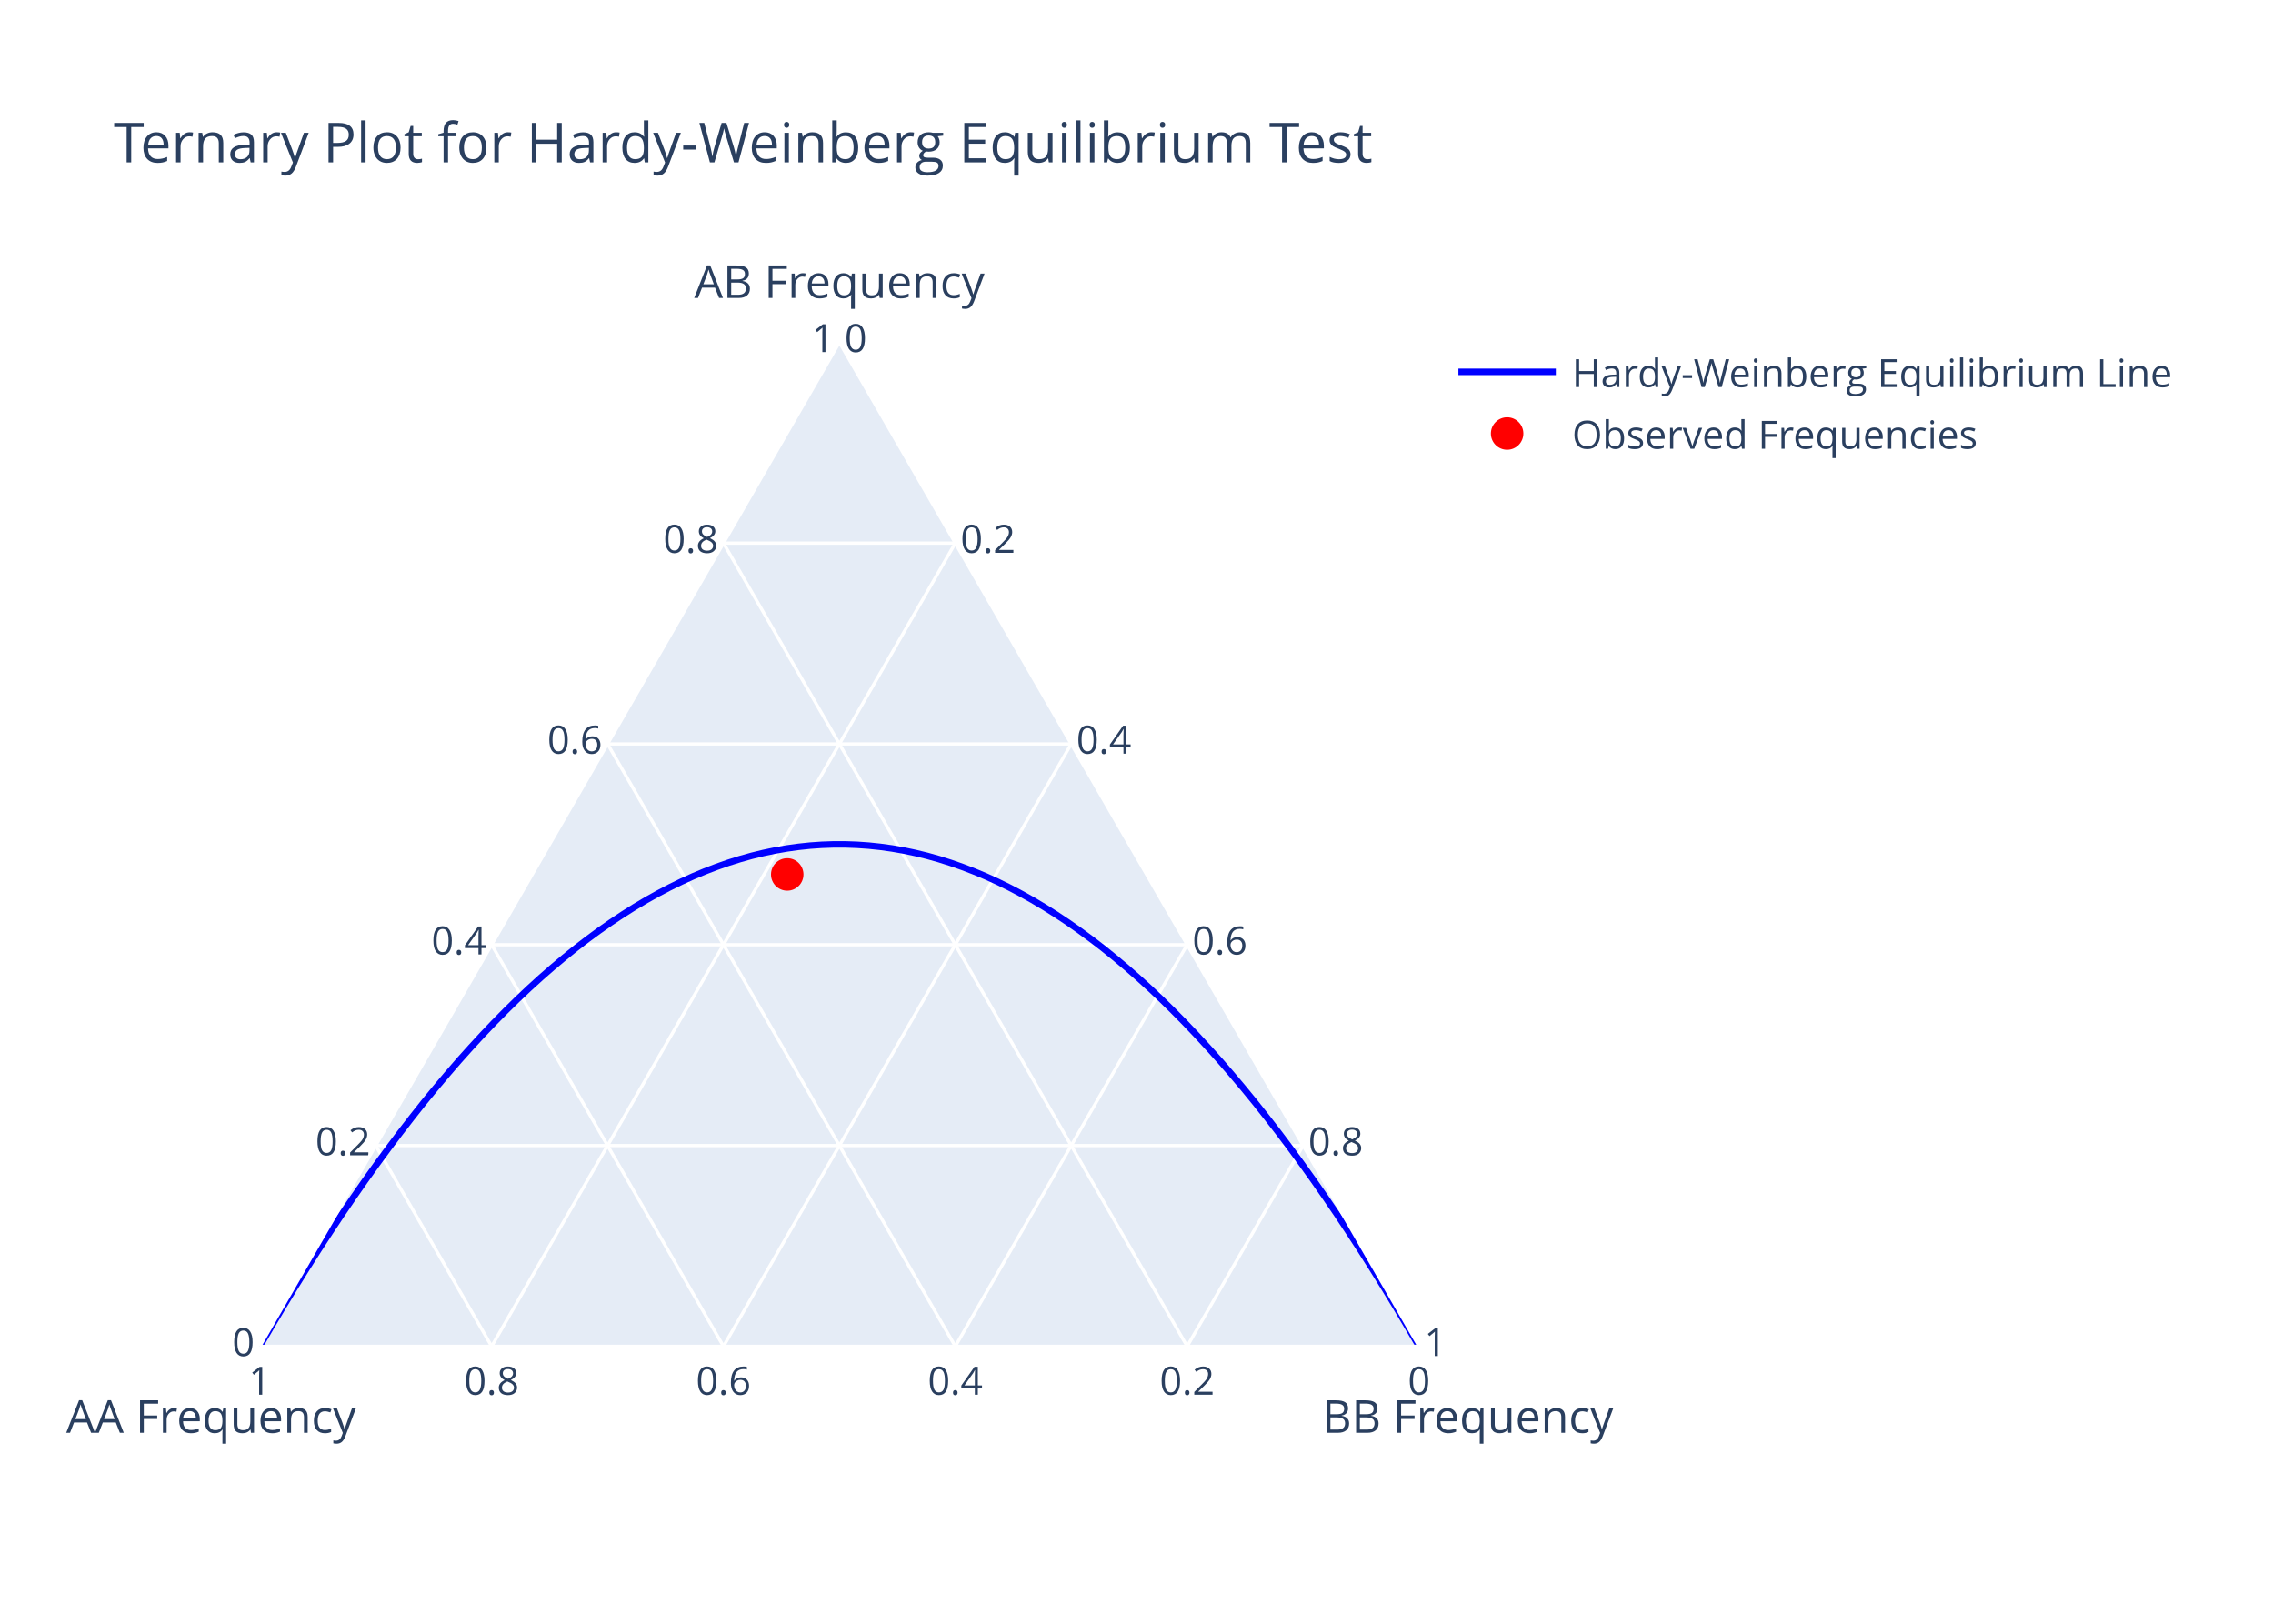
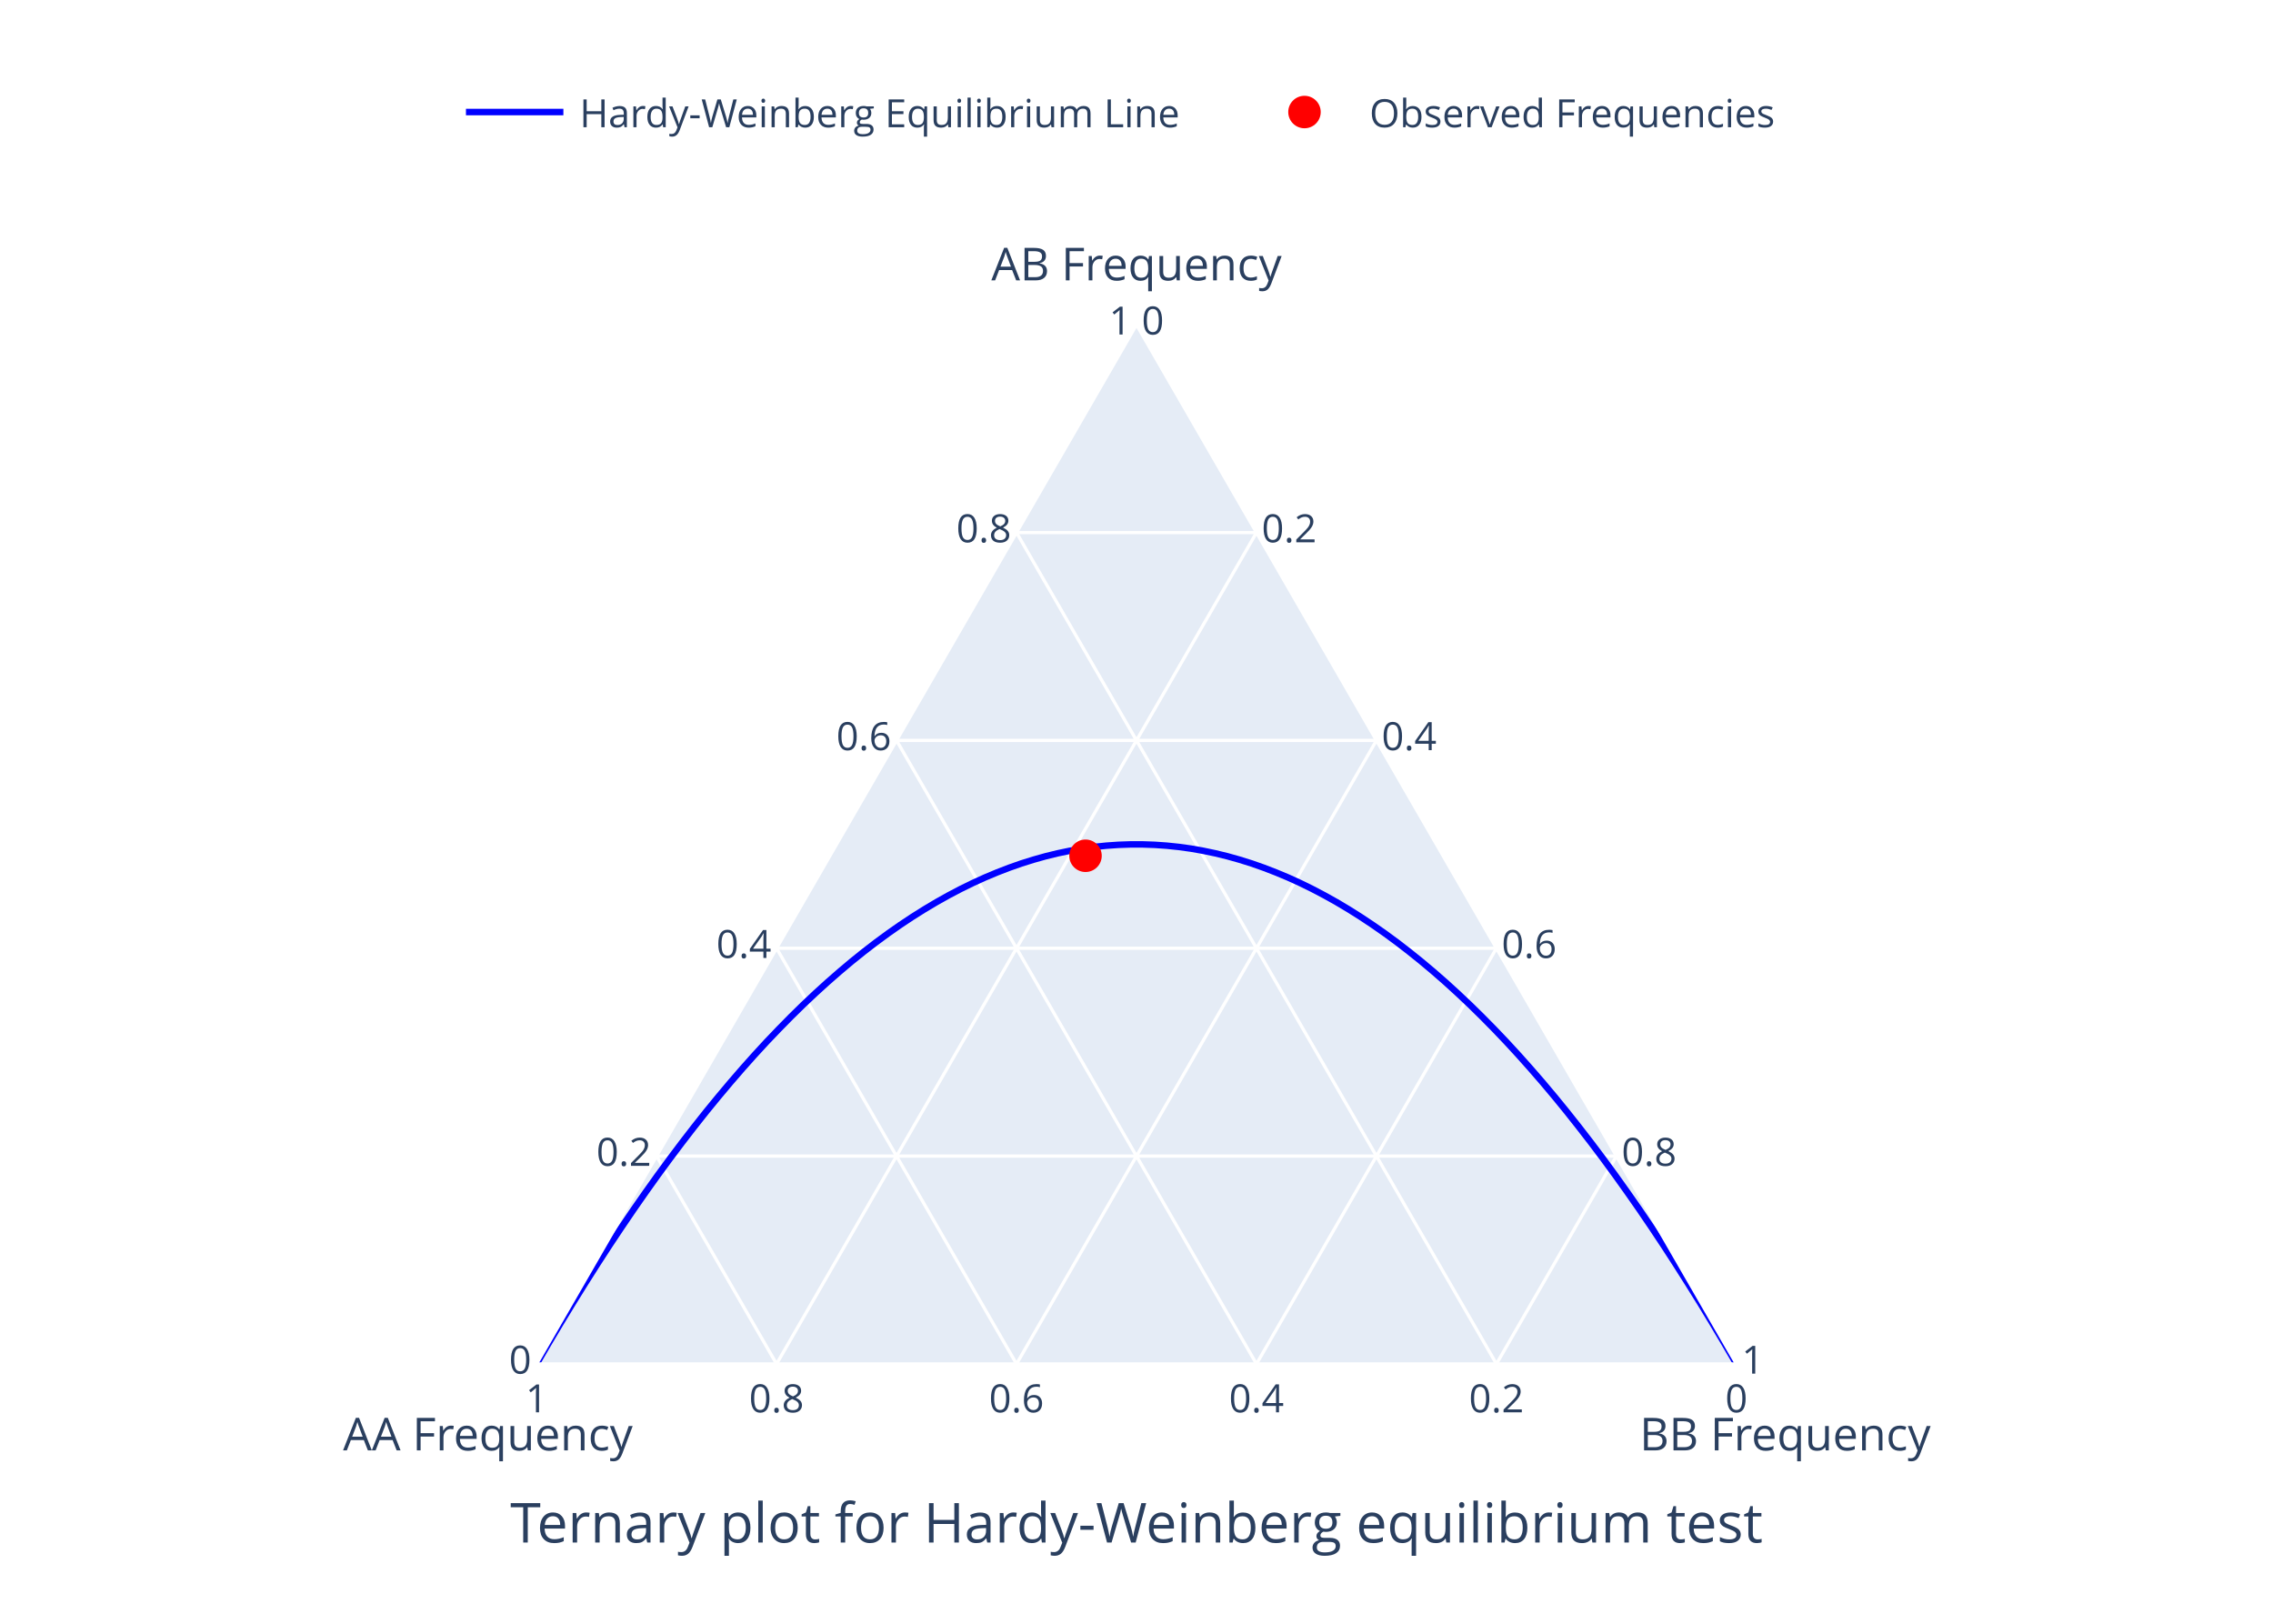
<svg xmlns="http://www.w3.org/2000/svg" class="main-svg" width="700" height="500" style="" viewBox="0 0 700 500">
  <rect x="0" y="0" width="700" height="500" style="fill: rgb(255, 255, 255); fill-opacity: 1;" />
-   <defs id="defs-e99b9e">
+   <defs id="defs-3e9df8">
    <g class="clips">
-       <clipPath id="clipe99b9eternary">
-         <path d="M80,414.586h357l-178.5,-309.171Z" />
+       <clipPath id="clip3e9df8ternary">
+         <path d="M165.248,420h369.504l-184.752,-320Z" />
      </clipPath>
-       <clipPath id="clip-relativee99b9eternary">
-         <path d="M0,309.171h357l-178.5,-309.171Z" />
+       <clipPath id="clip-relative3e9df8ternary">
+         <path d="M0,320h369.504l-184.752,-320Z" />
      </clipPath>
    </g>
    <g class="gradients" />
    <g class="patterns" />
  </defs>
  <g class="bglayer" />
  <g class="layer-below">
    <g class="imagelayer" />
    <g class="shapelayer" />
  </g>
  <g class="cartesianlayer" />
  <g class="polarlayer" />
  <g class="smithlayer" />
  <g class="ternarylayer">
    <g class="ternary">
      <g class="toplevel draglayer" style="cursor: crosshair;" />
      <g class="toplevel plotbg" style="cursor: crosshair;">
-         <path d="M80,414.586h357l-178.5,-309.171Z" style="fill: rgb(229, 236, 246); fill-opacity: 1;" />
-       </g>
-       <g class="toplevel backplot" clip-path="url(#clipe99b9eternary)" style="cursor: crosshair;">
-         <g class="maplayer" transform="translate(80,105.4145)" />
-       </g>
-       <g class="toplevel grids" clip-path="url(#clipe99b9eternary)" style="cursor: crosshair;">
-         <g class="grid agrid" transform="translate(258.5,105.4145)rotate(30)translate(0,-57.58553)">
-           <path class="ygrid" transform="translate(0,343.1855)" d="M0,0l309.171,-178.5" style="stroke: rgb(255, 255, 255); stroke-opacity: 1; stroke-width: 1px;" />
-           <path class="ygrid" transform="translate(0,271.7855)" d="M0,0l309.171,-178.5" style="stroke: rgb(255, 255, 255); stroke-opacity: 1; stroke-width: 1px;" />
-           <path class="ygrid" transform="translate(0,200.3855)" d="M0,0l309.171,-178.5" style="stroke: rgb(255, 255, 255); stroke-opacity: 1; stroke-width: 1px;" />
-           <path class="ygrid" transform="translate(0,128.9855)" d="M0,0l309.171,-178.5" style="stroke: rgb(255, 255, 255); stroke-opacity: 1; stroke-width: 1px;" />
-         </g>
-         <g class="grid bgrid" transform="translate(0,414.5855)">
-           <path class="xgrid" transform="translate(151.4,0)" d="M0,0l-178.5,-309.171" style="stroke: rgb(255, 255, 255); stroke-opacity: 1; stroke-width: 1px;" />
-           <path class="xgrid" transform="translate(222.8,0)" d="M0,0l-178.5,-309.171" style="stroke: rgb(255, 255, 255); stroke-opacity: 1; stroke-width: 1px;" />
-           <path class="xgrid" transform="translate(294.2,0)" d="M0,0l-178.5,-309.171" style="stroke: rgb(255, 255, 255); stroke-opacity: 1; stroke-width: 1px;" />
-           <path class="xgrid" transform="translate(365.6,0)" d="M0,0l-178.5,-309.171" style="stroke: rgb(255, 255, 255); stroke-opacity: 1; stroke-width: 1px;" />
-         </g>
-         <g class="grid cgrid" transform="translate(258.5,105.4145)rotate(-30)translate(0,-57.58553)">
-           <path class="ygrid" transform="translate(0,343.1855)" d="M0,0l-309.171,178.5" style="stroke: rgb(255, 255, 255); stroke-opacity: 1; stroke-width: 1px;" />
-           <path class="ygrid" transform="translate(0,271.7855)" d="M0,0l-309.171,178.5" style="stroke: rgb(255, 255, 255); stroke-opacity: 1; stroke-width: 1px;" />
-           <path class="ygrid" transform="translate(0,200.3855)" d="M0,0l-309.171,178.5" style="stroke: rgb(255, 255, 255); stroke-opacity: 1; stroke-width: 1px;" />
-           <path class="ygrid" transform="translate(0,128.9855)" d="M0,0l-309.171,178.5" style="stroke: rgb(255, 255, 255); stroke-opacity: 1; stroke-width: 1px;" />
-         </g>
-       </g>
-       <g class="toplevel frontplot" clip-path="url(#clipe99b9eternary)" style="cursor: crosshair;">
-         <g class="scatterlayer" transform="translate(80,105.4145)">
-           <g class="trace scatter trace4b7fb9" style="stroke-miterlimit: 2; opacity: 1;">
+         <path d="M165.248,420h369.504l-184.752,-320Z" style="fill: rgb(229, 236, 246); fill-opacity: 1;" />
+       </g>
+       <g class="toplevel backplot" clip-path="url(#clip3e9df8ternary)" style="cursor: crosshair;">
+         <g class="maplayer" transform="translate(165.2479,100)" />
+       </g>
+       <g class="toplevel grids" clip-path="url(#clip3e9df8ternary)" style="cursor: crosshair;">
+         <g class="grid agrid" transform="translate(350,100)rotate(30)translate(0,-50.49583)">
+           <path class="ygrid" transform="translate(0,346.0958)" d="M0,0l320,-184.752" style="stroke: rgb(255, 255, 255); stroke-opacity: 1; stroke-width: 1px;" />
+           <path class="ygrid" transform="translate(0,272.1958)" d="M0,0l320,-184.752" style="stroke: rgb(255, 255, 255); stroke-opacity: 1; stroke-width: 1px;" />
+           <path class="ygrid" transform="translate(0,198.2958)" d="M0,0l320,-184.752" style="stroke: rgb(255, 255, 255); stroke-opacity: 1; stroke-width: 1px;" />
+           <path class="ygrid" transform="translate(0,124.3958)" d="M0,0l320,-184.752" style="stroke: rgb(255, 255, 255); stroke-opacity: 1; stroke-width: 1px;" />
+         </g>
+         <g class="grid bgrid" transform="translate(2.842170943040401e-14,420)">
+           <path class="xgrid" transform="translate(239.1479,0)" d="M0,0l-184.752,-320" style="stroke: rgb(255, 255, 255); stroke-opacity: 1; stroke-width: 1px;" />
+           <path class="xgrid" transform="translate(313.0479,0)" d="M0,0l-184.752,-320" style="stroke: rgb(255, 255, 255); stroke-opacity: 1; stroke-width: 1px;" />
+           <path class="xgrid" transform="translate(386.9479,0)" d="M0,0l-184.752,-320" style="stroke: rgb(255, 255, 255); stroke-opacity: 1; stroke-width: 1px;" />
+           <path class="xgrid" transform="translate(460.8479,0)" d="M0,0l-184.752,-320" style="stroke: rgb(255, 255, 255); stroke-opacity: 1; stroke-width: 1px;" />
+         </g>
+         <g class="grid cgrid" transform="translate(350,100)rotate(-30)translate(0,-50.49583)">
+           <path class="ygrid" transform="translate(0,346.0958)" d="M0,0l-320,184.752" style="stroke: rgb(255, 255, 255); stroke-opacity: 1; stroke-width: 1px;" />
+           <path class="ygrid" transform="translate(0,272.1958)" d="M0,0l-320,184.752" style="stroke: rgb(255, 255, 255); stroke-opacity: 1; stroke-width: 1px;" />
+           <path class="ygrid" transform="translate(0,198.2958)" d="M0,0l-320,184.752" style="stroke: rgb(255, 255, 255); stroke-opacity: 1; stroke-width: 1px;" />
+           <path class="ygrid" transform="translate(0,124.3958)" d="M0,0l-320,184.752" style="stroke: rgb(255, 255, 255); stroke-opacity: 1; stroke-width: 1px;" />
+         </g>
+       </g>
+       <g class="toplevel frontplot" clip-path="url(#clip3e9df8ternary)" style="cursor: crosshair;">
+         <g class="scatterlayer" transform="translate(165.2479,100)">
+           <g class="trace scatter trace715aac" style="stroke-miterlimit: 2; opacity: 1;">
            <g class="fills" />
            <g class="errorbars" />
            <g class="lines">
-               <path class="js-line" d="M357,309.17L353.39,302.99L349.79,296.93L346.18,291L342.58,285.2L338.97,279.52L335.36,273.97L331.76,268.54L328.15,263.24L324.55,258.07L320.94,253.02L317.33,248.1L313.73,243.31L310.12,238.64L306.52,234.09L302.91,229.68L299.3,225.39L295.7,221.22L292.09,217.19L288.48,213.27L284.88,209.49L281.27,205.83L277.67,202.3L274.06,198.89L270.45,195.61L266.85,192.46L263.24,189.43L259.64,186.52L256.03,183.75L252.42,181.1L248.82,178.58L245.21,176.18L241.61,173.91L238,171.76L234.39,169.74L230.79,167.85L227.18,166.08L223.58,164.44L219.97,162.93L216.36,161.54L212.76,160.28L209.15,159.14L205.55,158.13L201.94,157.25L198.33,156.49L194.73,155.86L191.12,155.36L187.52,154.98L183.91,154.73L180.3,154.6L176.7,154.6L173.09,154.73L169.48,154.98L165.88,155.36L162.27,155.86L158.67,156.49L155.06,157.25L151.45,158.13L147.85,159.14L144.24,160.28L140.64,161.54L137.03,162.93L133.42,164.44L129.82,166.08L126.21,167.85L122.61,169.74L119,171.76L115.39,173.91L111.79,176.18L108.18,178.58L104.58,181.1L100.97,183.75L97.36,186.52L93.76,189.43L90.15,192.46L86.55,195.61L82.94,198.89L79.33,202.3L75.73,205.83L72.12,209.49L68.52,213.27L64.91,217.19L61.3,221.22L57.7,225.39L54.09,229.68L50.48,234.09L46.88,238.64L43.27,243.31L39.67,248.1L36.06,253.02L32.45,258.07L28.85,263.24L25.24,268.54L21.64,273.97L18.03,279.52L14.42,285.2L10.82,291L7.21,296.93L3.61,302.99L0,309.17" style="vector-effect: none; fill: none; stroke: rgb(0, 0, 255); stroke-opacity: 1; stroke-width: 2px; opacity: 1;" />
+               <path class="js-line" d="M369.5,320L365.77,313.6L362.04,307.33L358.31,301.19L354.57,295.19L350.84,289.31L347.11,283.56L343.38,277.95L339.65,272.46L335.91,267.11L332.18,261.88L328.45,256.79L324.72,251.83L320.98,247L317.25,242.29L313.52,237.72L309.79,233.28L306.05,228.97L302.32,224.79L298.59,220.74L294.86,216.83L291.12,213.04L287.39,209.38L283.66,205.86L279.93,202.46L276.2,199.2L272.46,196.06L268.73,193.06L265,190.18L261.27,187.44L257.53,184.83L253.8,182.35L250.07,180L246.34,177.78L242.6,175.69L238.87,173.73L235.14,171.9L231.41,170.2L227.67,168.64L223.94,167.2L220.21,165.89L216.48,164.72L212.74,163.67L209.01,162.76L205.28,161.98L201.55,161.32L197.82,160.8L194.08,160.41L190.35,160.15L186.62,160.02L182.89,160.02L179.15,160.15L175.42,160.41L171.69,160.8L167.96,161.32L164.22,161.98L160.49,162.76L156.76,163.67L153.03,164.72L149.29,165.89L145.56,167.2L141.83,168.64L138.1,170.2L134.37,171.9L130.63,173.73L126.9,175.69L123.17,177.78L119.44,180L115.7,182.35L111.97,184.83L108.24,187.44L104.51,190.18L100.77,193.06L97.04,196.06L93.31,199.2L89.58,202.46L85.84,205.86L82.11,209.38L78.38,213.04L74.65,216.83L70.91,220.74L67.18,224.79L63.45,228.97L59.72,233.28L55.99,237.72L52.25,242.29L48.52,247L44.79,251.83L41.06,256.79L37.32,261.88L33.59,267.11L29.86,272.46L26.13,277.95L22.39,283.56L18.66,289.31L14.93,295.19L11.2,301.19L7.46,307.33L3.73,313.6L0,320" style="vector-effect: none; fill: none; stroke: rgb(0, 0, 255); stroke-opacity: 1; stroke-width: 2px; opacity: 1;" />
            </g>
            <g class="points" />
            <g class="text" />
          </g>
-           <g class="trace scatter trace7f92fb" style="stroke-miterlimit: 2; opacity: 1;">
+           <g class="trace scatter trace2cbedc" style="stroke-miterlimit: 2; opacity: 1;">
            <g class="fills" />
            <g class="errorbars" />
            <g class="lines" />
            <g class="points">
-               <path class="point" transform="translate(162.44,163.86)" d="M5,0A5,5 0 1,1 0,-5A5,5 0 0,1 5,0Z" style="opacity: 1; stroke-width: 0px; fill: rgb(255, 0, 0); fill-opacity: 1;" />
+               <path class="point" transform="translate(169.05,163.52)" d="M5,0A5,5 0 1,1 0,-5A5,5 0 0,1 5,0Z" style="opacity: 1; stroke-width: 0px; fill: rgb(255, 0, 0); fill-opacity: 1;" />
            </g>
            <g class="text" />
          </g>
        </g>
      </g>
-       <g class="toplevel aaxis" transform="translate(258.5,105.4145)rotate(30)translate(0,-57.58553)" style="cursor: crosshair;">
-         <g class="ytick">
-           <text text-anchor="end" x="-2.9" y="4.2" transform="translate(0,414.5855) rotate(-30,-2.9,-1.8)" style="font-family: 'Open Sans', verdana, arial, sans-serif; font-size: 12px; fill: rgb(42, 63, 95); fill-opacity: 1; white-space: pre; opacity: 1;">0</text>
-         </g>
-         <g class="ytick">
-           <text text-anchor="end" x="-2.9" y="4.2" transform="translate(0,343.1855) rotate(-30,-2.9,-1.8)" style="font-family: 'Open Sans', verdana, arial, sans-serif; font-size: 12px; fill: rgb(42, 63, 95); fill-opacity: 1; white-space: pre; opacity: 1;">0.2</text>
-         </g>
-         <g class="ytick">
-           <text text-anchor="end" x="-2.9" y="4.2" transform="translate(0,271.7855) rotate(-30,-2.9,-1.8)" style="font-family: 'Open Sans', verdana, arial, sans-serif; font-size: 12px; fill: rgb(42, 63, 95); fill-opacity: 1; white-space: pre; opacity: 1;">0.4</text>
-         </g>
-         <g class="ytick">
-           <text text-anchor="end" x="-2.9" y="4.2" transform="translate(0,200.3855) rotate(-30,-2.9,-1.8)" style="font-family: 'Open Sans', verdana, arial, sans-serif; font-size: 12px; fill: rgb(42, 63, 95); fill-opacity: 1; white-space: pre; opacity: 1;">0.6</text>
-         </g>
-         <g class="ytick">
-           <text text-anchor="end" x="-2.9" y="4.2" transform="translate(0,128.9855) rotate(-30,-2.9,-1.8)" style="font-family: 'Open Sans', verdana, arial, sans-serif; font-size: 12px; fill: rgb(42, 63, 95); fill-opacity: 1; white-space: pre; opacity: 1;">0.8</text>
-         </g>
-         <g class="ytick">
-           <text text-anchor="end" x="-2.9" y="4.2" transform="translate(0,57.58553) rotate(-30,-2.9,-1.8)" style="font-family: 'Open Sans', verdana, arial, sans-serif; font-size: 12px; fill: rgb(42, 63, 95); fill-opacity: 1; white-space: pre; opacity: 1;">1</text>
+       <g class="toplevel aaxis" transform="translate(350,100)rotate(30)translate(0,-50.49583)" style="cursor: crosshair;">
+         <g class="ytick">
+           <text text-anchor="end" x="-2.9" y="4.2" transform="translate(0,419.9958) rotate(-30,-2.9,-1.8)" style="font-family: 'Open Sans', verdana, arial, sans-serif; font-size: 12px; fill: rgb(42, 63, 95); fill-opacity: 1; white-space: pre; opacity: 1;">0</text>
+         </g>
+         <g class="ytick">
+           <text text-anchor="end" x="-2.9" y="4.2" transform="translate(0,346.0958) rotate(-30,-2.9,-1.8)" style="font-family: 'Open Sans', verdana, arial, sans-serif; font-size: 12px; fill: rgb(42, 63, 95); fill-opacity: 1; white-space: pre; opacity: 1;">0.2</text>
+         </g>
+         <g class="ytick">
+           <text text-anchor="end" x="-2.9" y="4.2" transform="translate(0,272.1958) rotate(-30,-2.9,-1.8)" style="font-family: 'Open Sans', verdana, arial, sans-serif; font-size: 12px; fill: rgb(42, 63, 95); fill-opacity: 1; white-space: pre; opacity: 1;">0.4</text>
+         </g>
+         <g class="ytick">
+           <text text-anchor="end" x="-2.9" y="4.2" transform="translate(0,198.2958) rotate(-30,-2.9,-1.8)" style="font-family: 'Open Sans', verdana, arial, sans-serif; font-size: 12px; fill: rgb(42, 63, 95); fill-opacity: 1; white-space: pre; opacity: 1;">0.6</text>
+         </g>
+         <g class="ytick">
+           <text text-anchor="end" x="-2.9" y="4.2" transform="translate(0,124.3958) rotate(-30,-2.9,-1.8)" style="font-family: 'Open Sans', verdana, arial, sans-serif; font-size: 12px; fill: rgb(42, 63, 95); fill-opacity: 1; white-space: pre; opacity: 1;">0.8</text>
+         </g>
+         <g class="ytick">
+           <text text-anchor="end" x="-2.9" y="4.2" transform="translate(0,50.49583) rotate(-30,-2.9,-1.8)" style="font-family: 'Open Sans', verdana, arial, sans-serif; font-size: 12px; fill: rgb(42, 63, 95); fill-opacity: 1; white-space: pre; opacity: 1;">1</text>
        </g>
      </g>
      <g class="toplevel aline" style="cursor: crosshair;">
-         <path d="M80,414.586l178.5,-309.171" style="stroke: rgb(255, 255, 255); stroke-opacity: 1; stroke-width: 1px;" />
-       </g>
-       <g class="toplevel baxis" transform="translate(0,414.5855)" style="cursor: crosshair;">
-         <g class="xtick">
-           <text text-anchor="middle" x="0" y="14.9" transform="translate(80,0)" style="font-family: 'Open Sans', verdana, arial, sans-serif; font-size: 12px; fill: rgb(42, 63, 95); fill-opacity: 1; white-space: pre; opacity: 1;">1</text>
-         </g>
-         <g class="xtick">
-           <text text-anchor="middle" x="0" y="14.9" transform="translate(151.4,0)" style="font-family: 'Open Sans', verdana, arial, sans-serif; font-size: 12px; fill: rgb(42, 63, 95); fill-opacity: 1; white-space: pre; opacity: 1;">0.8</text>
-         </g>
-         <g class="xtick">
-           <text text-anchor="middle" x="0" y="14.9" transform="translate(222.8,0)" style="font-family: 'Open Sans', verdana, arial, sans-serif; font-size: 12px; fill: rgb(42, 63, 95); fill-opacity: 1; white-space: pre; opacity: 1;">0.6</text>
-         </g>
-         <g class="xtick">
-           <text text-anchor="middle" x="0" y="14.9" transform="translate(294.2,0)" style="font-family: 'Open Sans', verdana, arial, sans-serif; font-size: 12px; fill: rgb(42, 63, 95); fill-opacity: 1; white-space: pre; opacity: 1;">0.4</text>
-         </g>
-         <g class="xtick">
-           <text text-anchor="middle" x="0" y="14.9" transform="translate(365.6,0)" style="font-family: 'Open Sans', verdana, arial, sans-serif; font-size: 12px; fill: rgb(42, 63, 95); fill-opacity: 1; white-space: pre; opacity: 1;">0.2</text>
-         </g>
-         <g class="xtick">
-           <text text-anchor="middle" x="0" y="14.9" transform="translate(437,0)" style="font-family: 'Open Sans', verdana, arial, sans-serif; font-size: 12px; fill: rgb(42, 63, 95); fill-opacity: 1; white-space: pre; opacity: 1;">0</text>
+         <path d="M165.248,420l184.752,-320" style="stroke: rgb(255, 255, 255); stroke-opacity: 1; stroke-width: 1px;" />
+       </g>
+       <g class="toplevel baxis" transform="translate(2.842170943040401e-14,420)" style="cursor: crosshair;">
+         <g class="xtick">
+           <text text-anchor="middle" x="0" y="14.9" transform="translate(165.2479,0)" style="font-family: 'Open Sans', verdana, arial, sans-serif; font-size: 12px; fill: rgb(42, 63, 95); fill-opacity: 1; white-space: pre; opacity: 1;">1</text>
+         </g>
+         <g class="xtick">
+           <text text-anchor="middle" x="0" y="14.9" transform="translate(239.1479,0)" style="font-family: 'Open Sans', verdana, arial, sans-serif; font-size: 12px; fill: rgb(42, 63, 95); fill-opacity: 1; white-space: pre; opacity: 1;">0.8</text>
+         </g>
+         <g class="xtick">
+           <text text-anchor="middle" x="0" y="14.9" transform="translate(313.0479,0)" style="font-family: 'Open Sans', verdana, arial, sans-serif; font-size: 12px; fill: rgb(42, 63, 95); fill-opacity: 1; white-space: pre; opacity: 1;">0.6</text>
+         </g>
+         <g class="xtick">
+           <text text-anchor="middle" x="0" y="14.9" transform="translate(386.9479,0)" style="font-family: 'Open Sans', verdana, arial, sans-serif; font-size: 12px; fill: rgb(42, 63, 95); fill-opacity: 1; white-space: pre; opacity: 1;">0.4</text>
+         </g>
+         <g class="xtick">
+           <text text-anchor="middle" x="0" y="14.9" transform="translate(460.8479,0)" style="font-family: 'Open Sans', verdana, arial, sans-serif; font-size: 12px; fill: rgb(42, 63, 95); fill-opacity: 1; white-space: pre; opacity: 1;">0.2</text>
+         </g>
+         <g class="xtick">
+           <text text-anchor="middle" x="0" y="14.9" transform="translate(534.7479,0)" style="font-family: 'Open Sans', verdana, arial, sans-serif; font-size: 12px; fill: rgb(42, 63, 95); fill-opacity: 1; white-space: pre; opacity: 1;">0</text>
        </g>
      </g>
      <g class="toplevel bline" style="cursor: crosshair;">
-         <path d="M80,414.586h357" style="stroke: rgb(255, 255, 255); stroke-opacity: 1; stroke-width: 1px;" />
-       </g>
-       <g class="toplevel caxis" transform="translate(258.5,105.4145)rotate(-30)translate(0,-57.58553)" style="cursor: crosshair;">
-         <g class="ytick">
-           <text text-anchor="start" x="2.9" y="4.2" transform="translate(0,414.5855) rotate(30,2.9,-1.8)" style="font-family: 'Open Sans', verdana, arial, sans-serif; font-size: 12px; fill: rgb(42, 63, 95); fill-opacity: 1; white-space: pre; opacity: 1;">1</text>
-         </g>
-         <g class="ytick">
-           <text text-anchor="start" x="2.9" y="4.2" transform="translate(0,343.1855) rotate(30,2.9,-1.8)" style="font-family: 'Open Sans', verdana, arial, sans-serif; font-size: 12px; fill: rgb(42, 63, 95); fill-opacity: 1; white-space: pre; opacity: 1;">0.8</text>
-         </g>
-         <g class="ytick">
-           <text text-anchor="start" x="2.9" y="4.2" transform="translate(0,271.7855) rotate(30,2.9,-1.8)" style="font-family: 'Open Sans', verdana, arial, sans-serif; font-size: 12px; fill: rgb(42, 63, 95); fill-opacity: 1; white-space: pre; opacity: 1;">0.6</text>
-         </g>
-         <g class="ytick">
-           <text text-anchor="start" x="2.9" y="4.2" transform="translate(0,200.3855) rotate(30,2.9,-1.8)" style="font-family: 'Open Sans', verdana, arial, sans-serif; font-size: 12px; fill: rgb(42, 63, 95); fill-opacity: 1; white-space: pre; opacity: 1;">0.4</text>
-         </g>
-         <g class="ytick">
-           <text text-anchor="start" x="2.9" y="4.2" transform="translate(0,128.9855) rotate(30,2.9,-1.8)" style="font-family: 'Open Sans', verdana, arial, sans-serif; font-size: 12px; fill: rgb(42, 63, 95); fill-opacity: 1; white-space: pre; opacity: 1;">0.2</text>
-         </g>
-         <g class="ytick">
-           <text text-anchor="start" x="2.9" y="4.2" transform="translate(0,57.58553) rotate(30,2.9,-1.8)" style="font-family: 'Open Sans', verdana, arial, sans-serif; font-size: 12px; fill: rgb(42, 63, 95); fill-opacity: 1; white-space: pre; opacity: 1;">0</text>
+         <path d="M165.248,420h369.504" style="stroke: rgb(255, 255, 255); stroke-opacity: 1; stroke-width: 1px;" />
+       </g>
+       <g class="toplevel caxis" transform="translate(350,100)rotate(-30)translate(0,-50.49583)" style="cursor: crosshair;">
+         <g class="ytick">
+           <text text-anchor="start" x="2.9" y="4.2" transform="translate(0,419.9958) rotate(30,2.9,-1.8)" style="font-family: 'Open Sans', verdana, arial, sans-serif; font-size: 12px; fill: rgb(42, 63, 95); fill-opacity: 1; white-space: pre; opacity: 1;">1</text>
+         </g>
+         <g class="ytick">
+           <text text-anchor="start" x="2.9" y="4.2" transform="translate(0,346.0958) rotate(30,2.9,-1.8)" style="font-family: 'Open Sans', verdana, arial, sans-serif; font-size: 12px; fill: rgb(42, 63, 95); fill-opacity: 1; white-space: pre; opacity: 1;">0.8</text>
+         </g>
+         <g class="ytick">
+           <text text-anchor="start" x="2.9" y="4.2" transform="translate(0,272.1958) rotate(30,2.9,-1.8)" style="font-family: 'Open Sans', verdana, arial, sans-serif; font-size: 12px; fill: rgb(42, 63, 95); fill-opacity: 1; white-space: pre; opacity: 1;">0.6</text>
+         </g>
+         <g class="ytick">
+           <text text-anchor="start" x="2.9" y="4.2" transform="translate(0,198.2958) rotate(30,2.9,-1.8)" style="font-family: 'Open Sans', verdana, arial, sans-serif; font-size: 12px; fill: rgb(42, 63, 95); fill-opacity: 1; white-space: pre; opacity: 1;">0.4</text>
+         </g>
+         <g class="ytick">
+           <text text-anchor="start" x="2.9" y="4.2" transform="translate(0,124.3958) rotate(30,2.9,-1.8)" style="font-family: 'Open Sans', verdana, arial, sans-serif; font-size: 12px; fill: rgb(42, 63, 95); fill-opacity: 1; white-space: pre; opacity: 1;">0.2</text>
+         </g>
+         <g class="ytick">
+           <text text-anchor="start" x="2.9" y="4.2" transform="translate(0,50.49583) rotate(30,2.9,-1.8)" style="font-family: 'Open Sans', verdana, arial, sans-serif; font-size: 12px; fill: rgb(42, 63, 95); fill-opacity: 1; white-space: pre; opacity: 1;">0</text>
        </g>
      </g>
      <g class="toplevel cline" style="cursor: crosshair;">
-         <path d="M258.5,105.414l178.5,309.171" style="stroke: rgb(255, 255, 255); stroke-opacity: 1; stroke-width: 1px;" />
+         <path d="M350,100l184.752,320" style="stroke: rgb(255, 255, 255); stroke-opacity: 1; stroke-width: 1px;" />
      </g>
    </g>
  </g>
  <g class="geolayer" />
  <g class="funnelarealayer" />
  <g class="pielayer" />
  <g class="iciclelayer" />
  <g class="treemaplayer" />
  <g class="sunburstlayer" />
  <g class="glimages" />
-   <defs id="topdefs-e99b9e">
+   <defs id="topdefs-3e9df8">
    <g class="clips" />
-     <clipPath id="legende99b9e">
-       <rect width="244" height="48" x="0" y="0" />
+     <clipPath id="legend3e9df8">
+       <rect width="423" height="29" x="0" y="0" />
    </clipPath>
  </defs>
  <g class="layer-above">
    <g class="imagelayer" />
    <g class="shapelayer" />
  </g>
  <g class="infolayer">
-     <g class="legend" pointer-events="all" transform="translate(444.14,100)">
-       <rect class="bg" shape-rendering="crispEdges" style="stroke: rgb(68, 68, 68); stroke-opacity: 1; fill: rgb(255, 255, 255); fill-opacity: 1; stroke-width: 0px;" width="244" height="48" x="0" y="0" />
-       <g class="scrollbox" transform="" clip-path="url(#legende99b9e)">
+     <g class="legend" pointer-events="all" transform="translate(138.5,20)">
+       <rect class="bg" shape-rendering="crispEdges" width="423" height="29" x="0" y="0" style="stroke: rgb(68, 68, 68); stroke-opacity: 1; fill: rgb(255, 255, 255); fill-opacity: 1; stroke-width: 0px;" />
+       <g class="scrollbox" transform="" clip-path="url(#legend3e9df8)">
        <g class="groups">
          <g class="traces" transform="translate(0,14.5)" style="opacity: 1;">
            <text class="legendtext" text-anchor="start" x="40" y="4.68" style="font-family: 'Open Sans', verdana, arial, sans-serif; font-size: 12px; fill: rgb(42, 63, 95); fill-opacity: 1; white-space: pre;">Hardy-Weinberg Equilibrium Line</text>
            <g class="layers" style="opacity: 1;">
              <g class="legendfill" />
              <g class="legendlines">
                <path class="js-line" d="M5,0h30" style="fill: none; stroke: rgb(0, 0, 255); stroke-opacity: 1; stroke-width: 2px;" />
              </g>
              <g class="legendsymbols">
                <g class="legendpoints" />
              </g>
            </g>
-             <rect class="legendtoggle" x="0" y="-9.5" width="238.234" height="19" style="fill: rgb(0, 0, 0); fill-opacity: 0;" />
-           </g>
-           <g class="traces" transform="translate(0,33.5)" style="opacity: 1;">
+             <rect class="legendtoggle" x="0" y="-9.5" width="240.734" height="19" style="fill: rgb(0, 0, 0); fill-opacity: 0;" />
+           </g>
+           <g class="traces" transform="translate(243.2344,14.5)" style="opacity: 1;">
            <text class="legendtext" text-anchor="start" x="40" y="4.68" style="font-family: 'Open Sans', verdana, arial, sans-serif; font-size: 12px; fill: rgb(42, 63, 95); fill-opacity: 1; white-space: pre;">Observed Frequencies</text>
            <g class="layers" style="opacity: 1;">
              <g class="legendfill" />
              <g class="legendlines" />
              <g class="legendsymbols">
                <g class="legendpoints">
                  <path class="scatterpts" transform="translate(20,0)" d="M5,0A5,5 0 1,1 0,-5A5,5 0 0,1 5,0Z" style="opacity: 1; stroke-width: 0px; fill: rgb(255, 0, 0); fill-opacity: 1;" />
                </g>
              </g>
            </g>
-             <rect class="legendtoggle" x="0" y="-9.5" width="238.234" height="19" style="fill: rgb(0, 0, 0); fill-opacity: 0;" />
-           </g>
-         </g>
-       </g>
-       <rect class="scrollbar" rx="20" ry="3" width="0" height="0" style="fill: rgb(128, 139, 164); fill-opacity: 1;" x="0" y="0" />
+             <rect class="legendtoggle" x="0" y="-9.5" width="176.469" height="19" style="fill: rgb(0, 0, 0); fill-opacity: 0;" />
+           </g>
+         </g>
+       </g>
+       <rect class="scrollbar" rx="20" ry="3" width="0" height="0" x="0" y="0" style="fill: rgb(128, 139, 164); fill-opacity: 1;" />
    </g>
    <g class="g-gtitle">
-       <text class="gtitle" x="35" y="50" text-anchor="start" dy="0em" style="opacity: 1; font-family: 'Open Sans', verdana, arial, sans-serif; font-size: 17px; fill: rgb(42, 63, 95); fill-opacity: 1; white-space: pre;">Ternary Plot for Hardy-Weinberg Equilibrium Test</text>
+       <text class="gtitle" x="350" y="475" text-anchor="middle" dy="0em" style="opacity: 1; font-family: 'Open Sans', verdana, arial, sans-serif; font-size: 17px; fill: rgb(42, 63, 95); fill-opacity: 1; white-space: pre;">Ternary plot for Hardy-Weinberg equilibrium test</text>
    </g>
    <g class="g-atitle">
-       <text class="atitle" x="258.5" y="91.748" text-anchor="middle" style="opacity: 1; font-family: 'Open Sans', verdana, arial, sans-serif; font-size: 14px; fill: rgb(42, 63, 95); fill-opacity: 1; white-space: pre;">AB Frequency</text>
+       <text class="atitle" x="350" y="86.333" text-anchor="middle" style="opacity: 1; font-family: 'Open Sans', verdana, arial, sans-serif; font-size: 14px; fill: rgb(42, 63, 95); fill-opacity: 1; white-space: pre;">AB Frequency</text>
    </g>
    <g class="g-btitle">
-       <text class="btitle" x="65" y="441.206" text-anchor="middle" style="opacity: 1; font-family: 'Open Sans', verdana, arial, sans-serif; font-size: 14px; fill: rgb(42, 63, 95); fill-opacity: 1; white-space: pre;">AA Frequency</text>
+       <text class="btitle" x="150.248" y="446.62" text-anchor="middle" style="opacity: 1; font-family: 'Open Sans', verdana, arial, sans-serif; font-size: 14px; fill: rgb(42, 63, 95); fill-opacity: 1; white-space: pre;">AA Frequency</text>
    </g>
    <g class="g-ctitle">
-       <text class="ctitle" x="452" y="441.206" text-anchor="middle" style="opacity: 1; font-family: 'Open Sans', verdana, arial, sans-serif; font-size: 14px; fill: rgb(42, 63, 95); fill-opacity: 1; white-space: pre;">BB Frequency</text>
+       <text class="ctitle" x="549.752" y="446.62" text-anchor="middle" style="opacity: 1; font-family: 'Open Sans', verdana, arial, sans-serif; font-size: 14px; fill: rgb(42, 63, 95); fill-opacity: 1; white-space: pre;">BB Frequency</text>
    </g>
  </g>
</svg>
